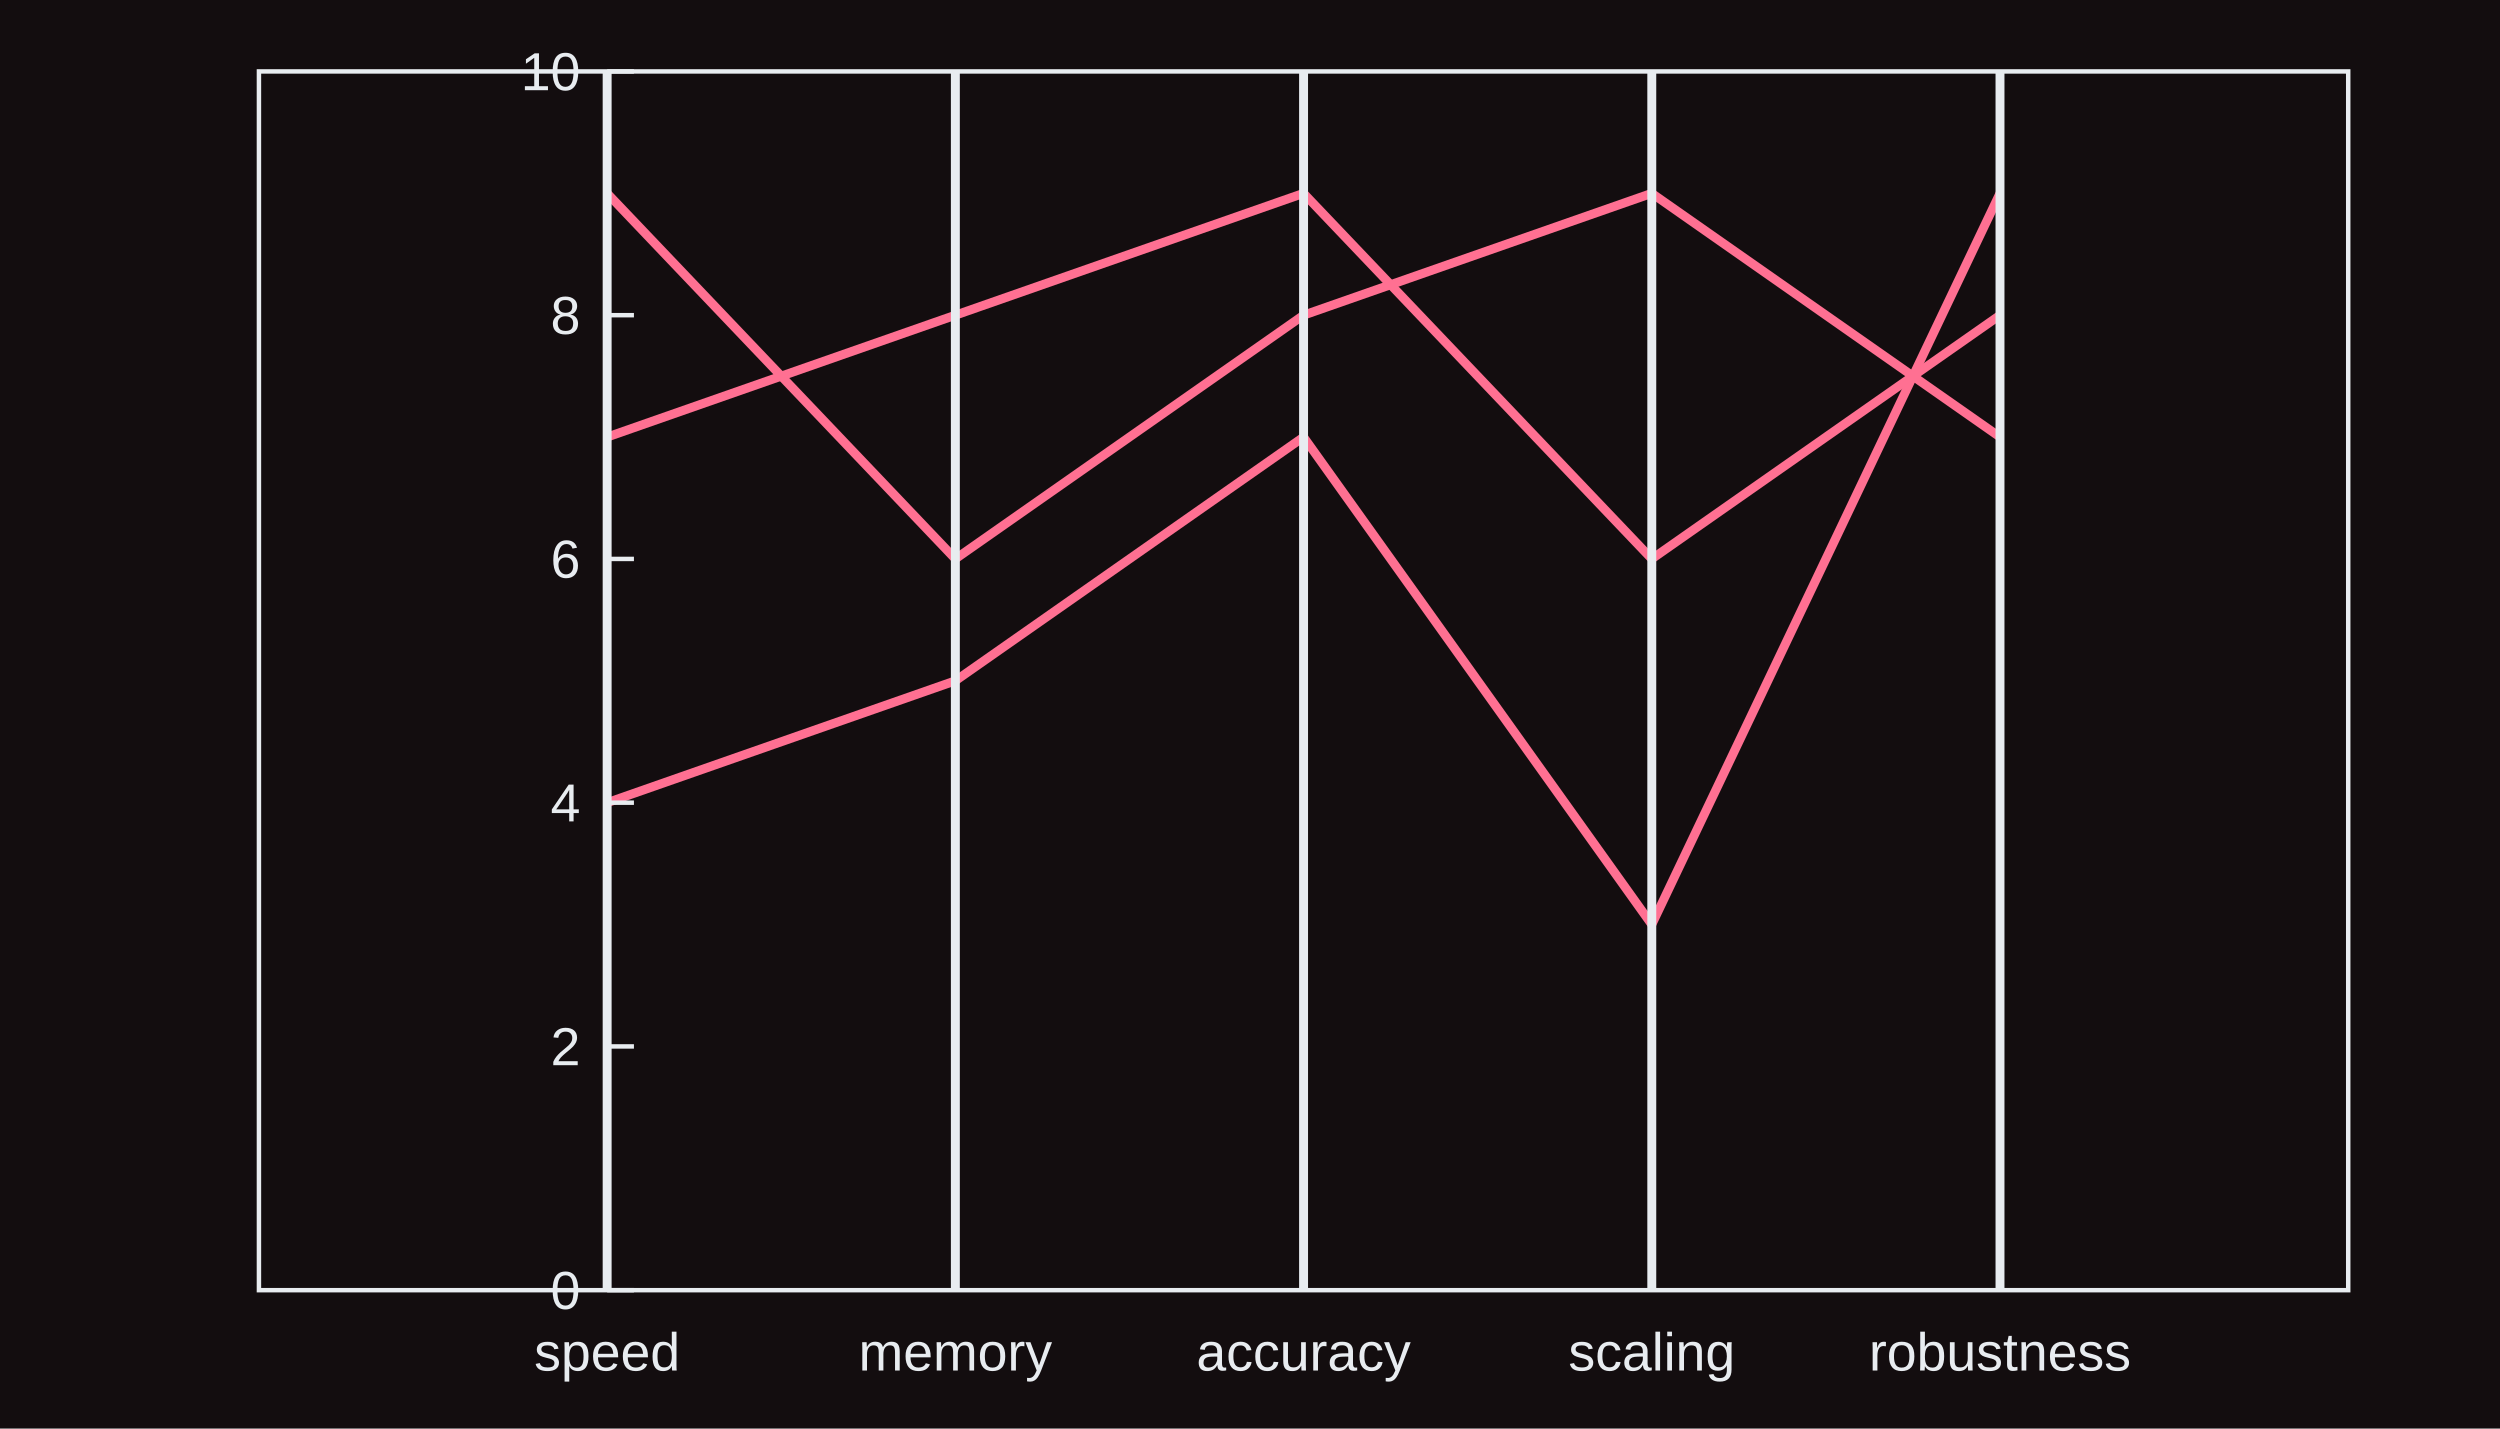
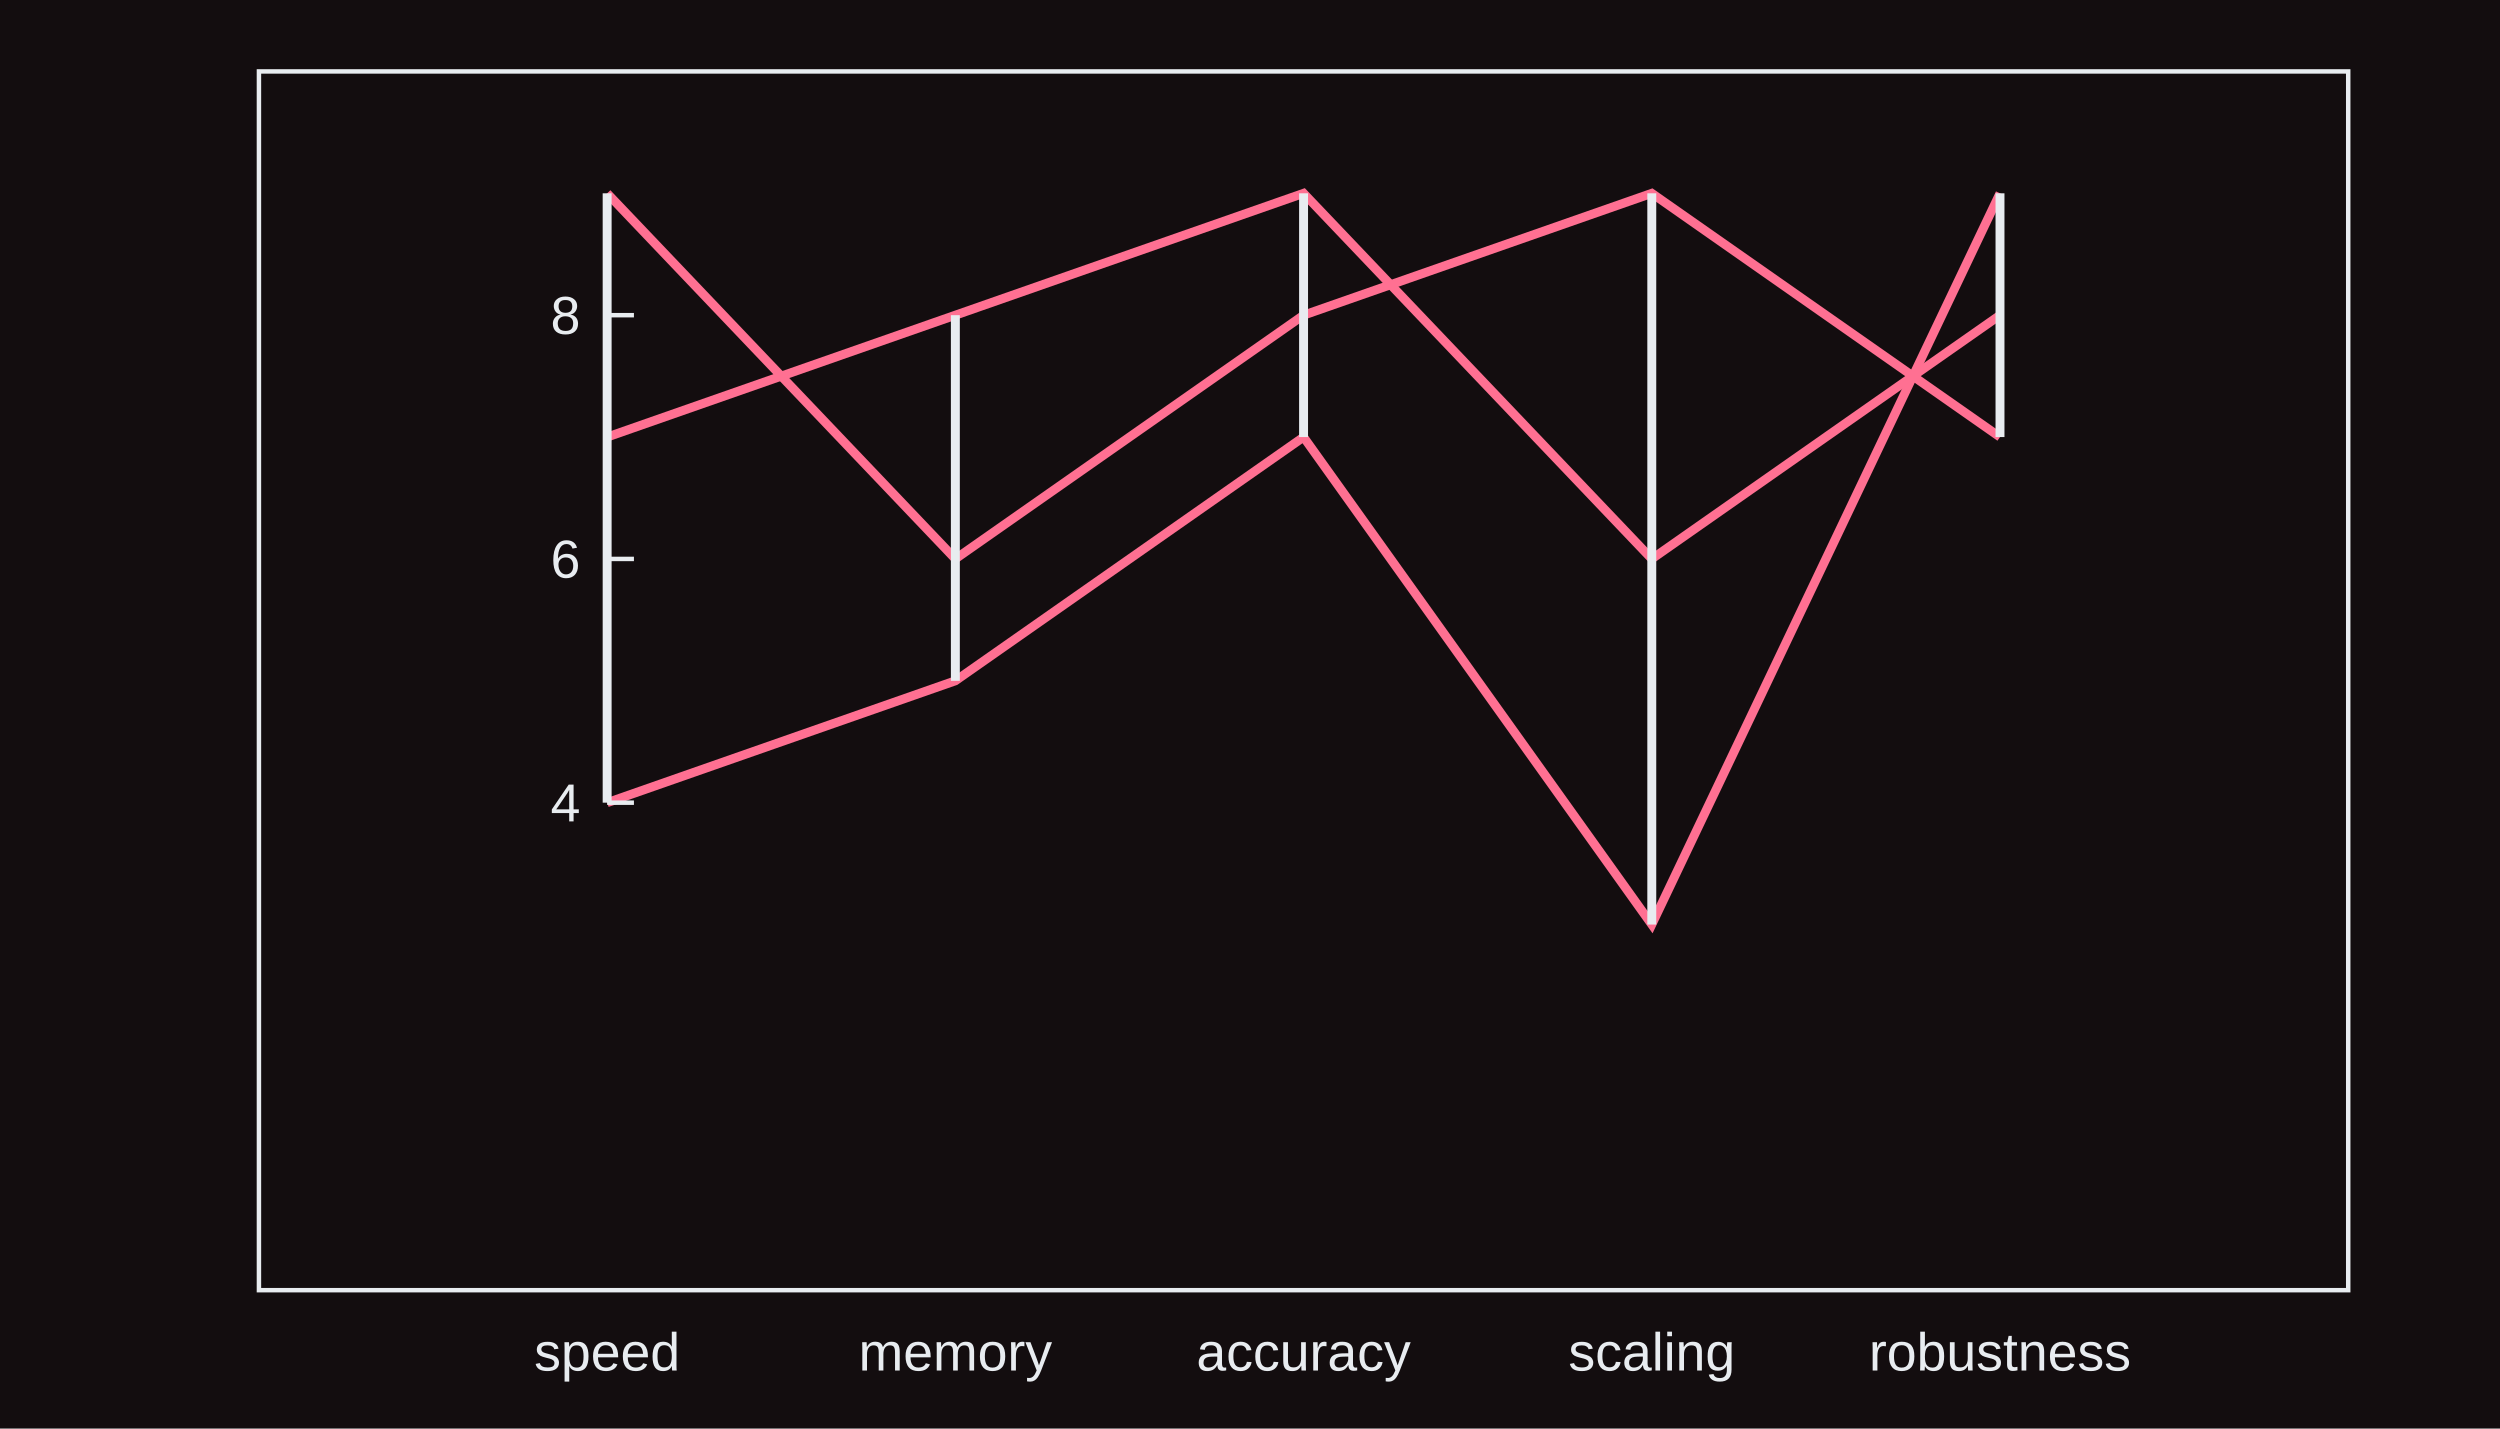
<svg xmlns="http://www.w3.org/2000/svg" width="560" height="320" viewBox="0 0 560 320" font-family="Arial,Helvetica,sans-serif" font-size="12" fill="#e8ecf0" data-theme="night" data-frame="#e8ecf0" data-grid-color="#5c4950">
  <rect x="0" y="0" width="560" height="320" fill="#130d0f" stroke="none" stroke-width="0" />
  <g class="fs-parallel">
    <rect x="58" y="16" width="468" height="273" fill="none" stroke="#e8ecf0" stroke-width="1" />
    <polyline fill="none" stroke="#ff7092" stroke-width="2" points="136,43.3 214,125.2 292,70.6 370,43.3 448,97.9" />
    <polyline fill="none" stroke="#ff7092" stroke-width="2" points="136,97.9 214,70.6 292,43.3 370,125.2 448,70.6" />
    <polyline fill="none" stroke="#ff7092" stroke-width="2" points="136,179.8 214,152.5 292,97.9 370,207.1 448,43.3" />
-     <polyline fill="none" stroke="#e8ecf0" stroke-width="2" points="136,289 136,16" />
-     <polyline fill="none" stroke="#e8ecf0" stroke-width="1" points="136,289 142,289" />
-     <text x="130" y="293.2" text-anchor="end">0</text>
-     <polyline fill="none" stroke="#e8ecf0" stroke-width="1" points="136,234.4 142,234.4" />
-     <text x="130" y="238.6" text-anchor="end">2</text>
+     <polyline fill="none" stroke="#e8ecf0" stroke-width="2" points="136,179.8 136,43.3" />
    <polyline fill="none" stroke="#e8ecf0" stroke-width="1" points="136,179.8 142,179.8" />
    <text x="130" y="184" text-anchor="end">4</text>
    <polyline fill="none" stroke="#e8ecf0" stroke-width="1" points="136,125.2 142,125.2" />
    <text x="130" y="129.4" text-anchor="end">6</text>
    <polyline fill="none" stroke="#e8ecf0" stroke-width="1" points="136,70.6 142,70.6" />
    <text x="130" y="74.8" text-anchor="end">8</text>
-     <polyline fill="none" stroke="#e8ecf0" stroke-width="1" points="136,16 142,16" />
-     <text x="130" y="20.2" text-anchor="end">10</text>
    <text x="136" y="307" text-anchor="middle">speed</text>
-     <polyline fill="none" stroke="#e8ecf0" stroke-width="2" points="214,289 214,16" />
+     <polyline fill="none" stroke="#e8ecf0" stroke-width="2" points="214,152.5 214,70.6" />
    <text x="214" y="307" text-anchor="middle">memory</text>
-     <polyline fill="none" stroke="#e8ecf0" stroke-width="2" points="292,289 292,16" />
+     <polyline fill="none" stroke="#e8ecf0" stroke-width="2" points="292,97.9 292,43.3" />
    <text x="292" y="307" text-anchor="middle">accuracy</text>
-     <polyline fill="none" stroke="#e8ecf0" stroke-width="2" points="370,289 370,16" />
+     <polyline fill="none" stroke="#e8ecf0" stroke-width="2" points="370,207.1 370,43.3" />
    <text x="370" y="307" text-anchor="middle">scaling</text>
-     <polyline fill="none" stroke="#e8ecf0" stroke-width="2" points="448,289 448,16" />
+     <polyline fill="none" stroke="#e8ecf0" stroke-width="2" points="448,97.9 448,43.3" />
    <text x="448" y="307" text-anchor="middle">robustness</text>
  </g>
</svg>
